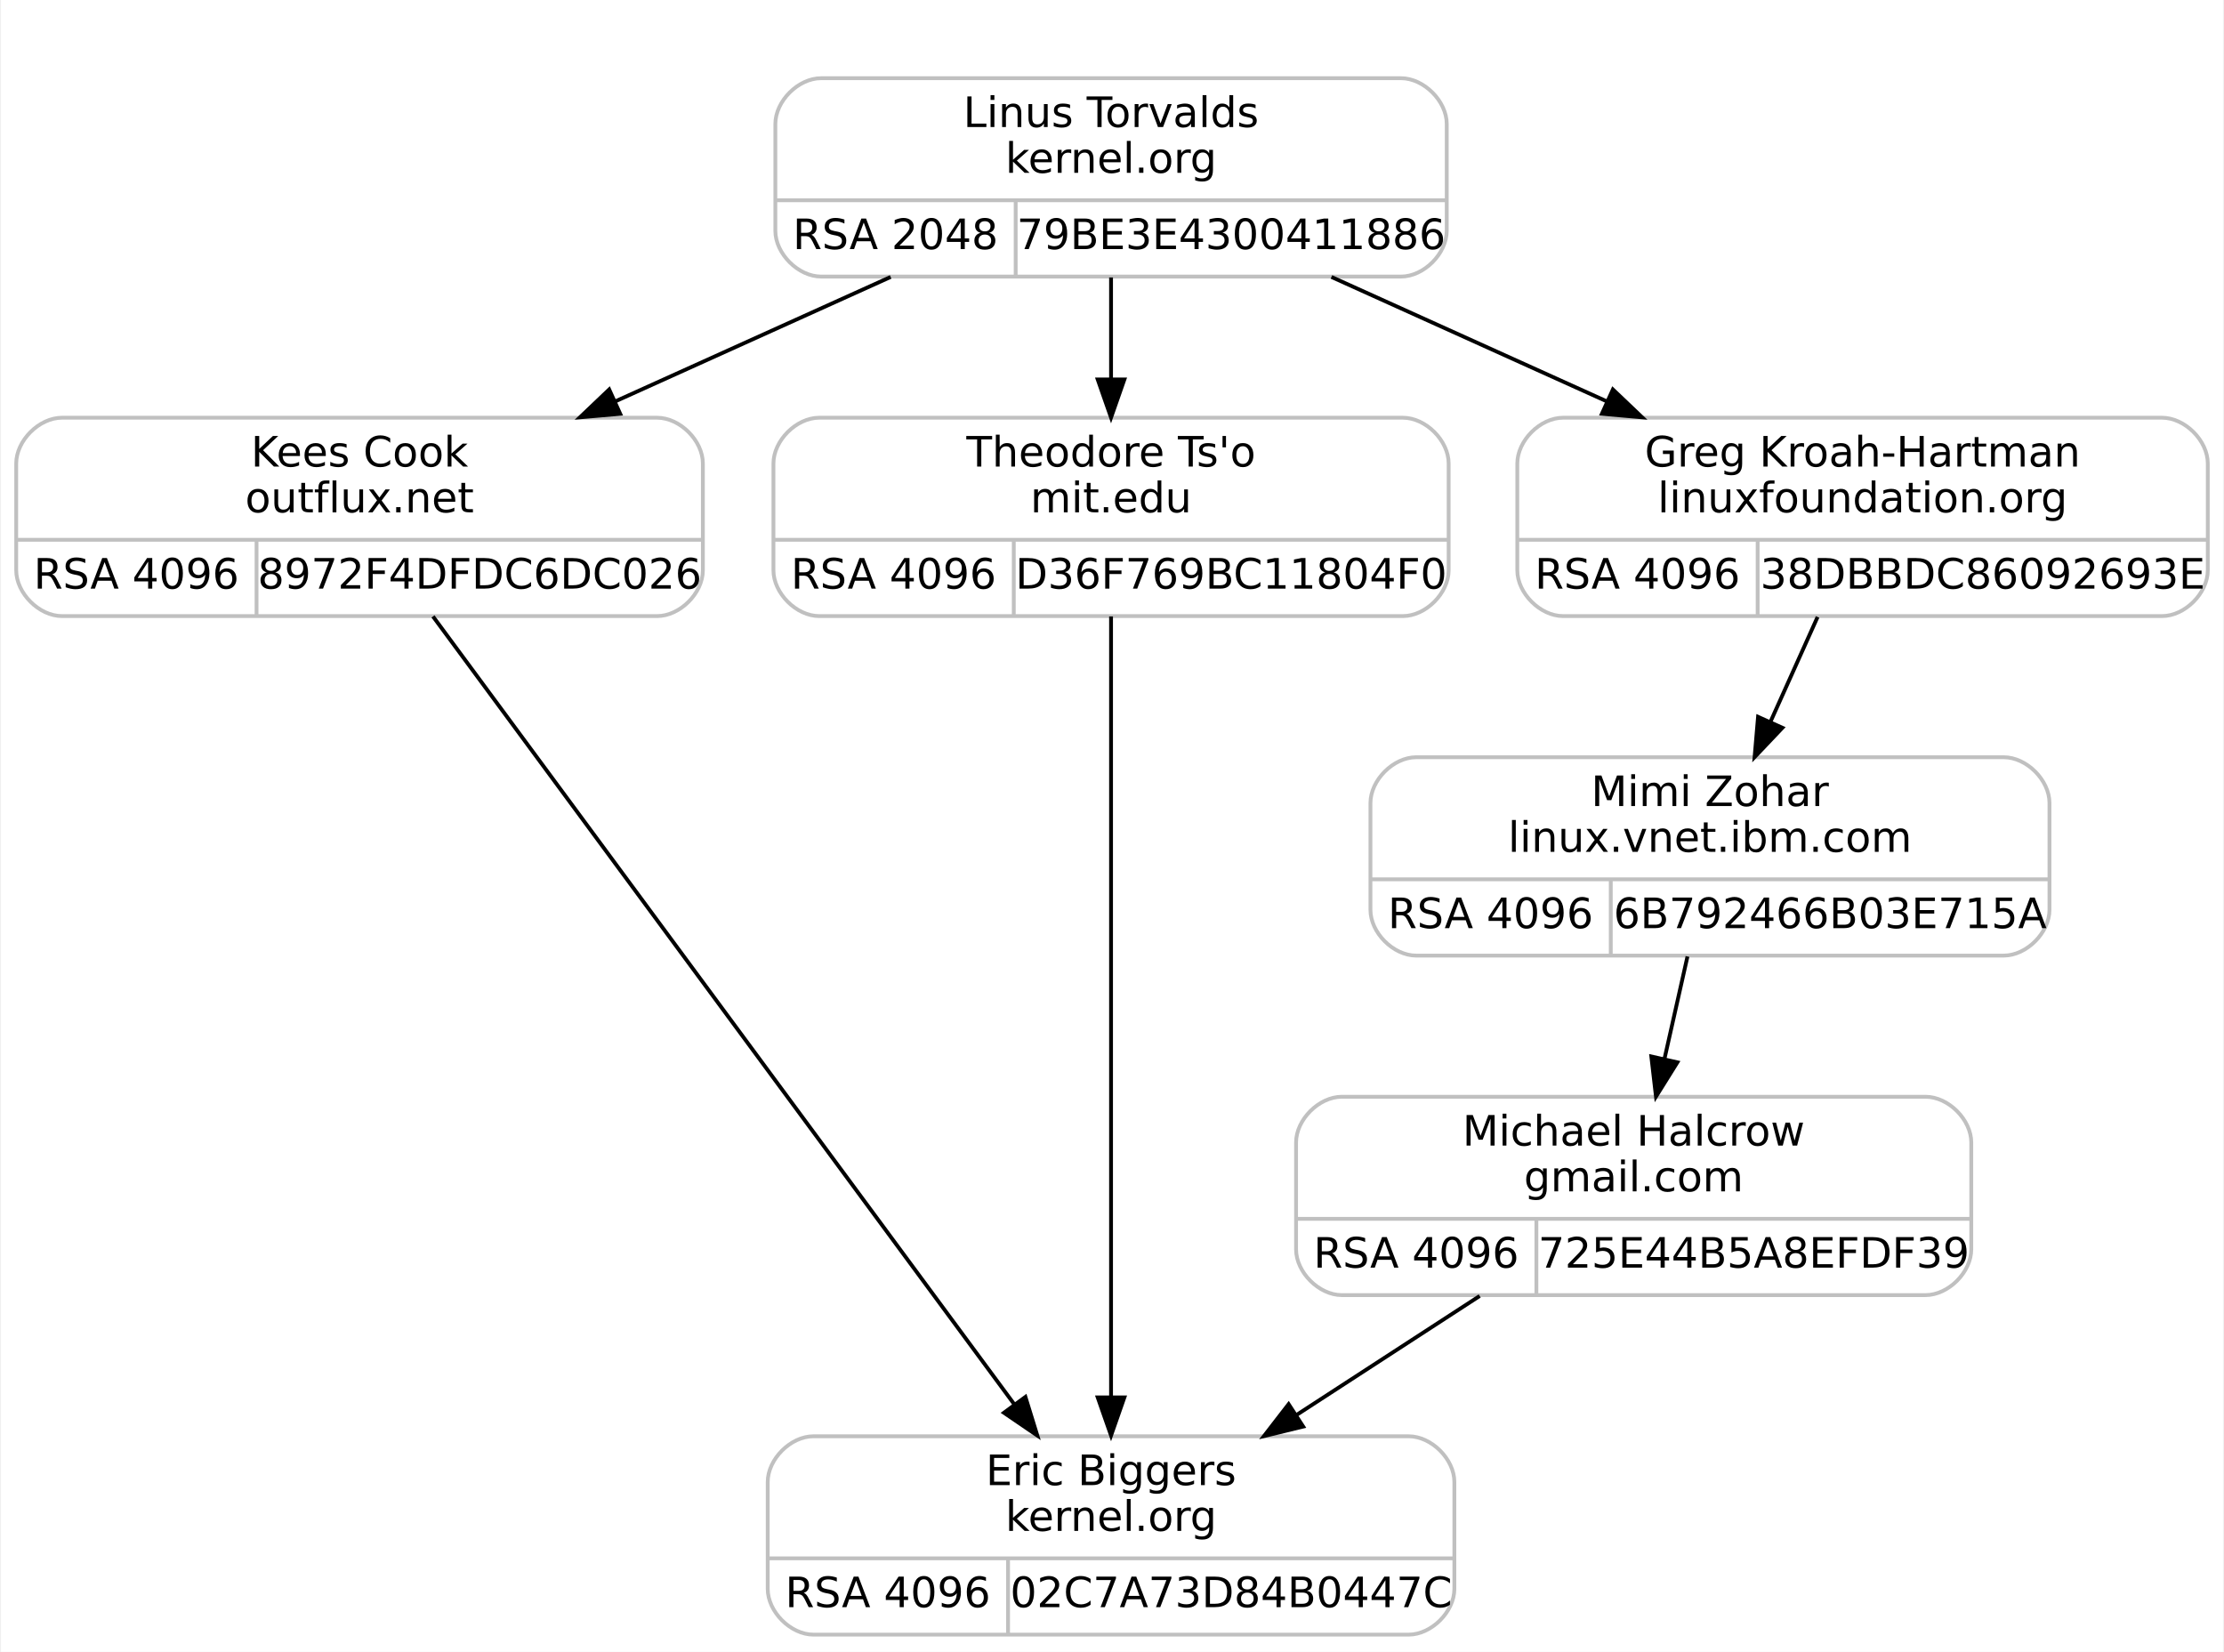
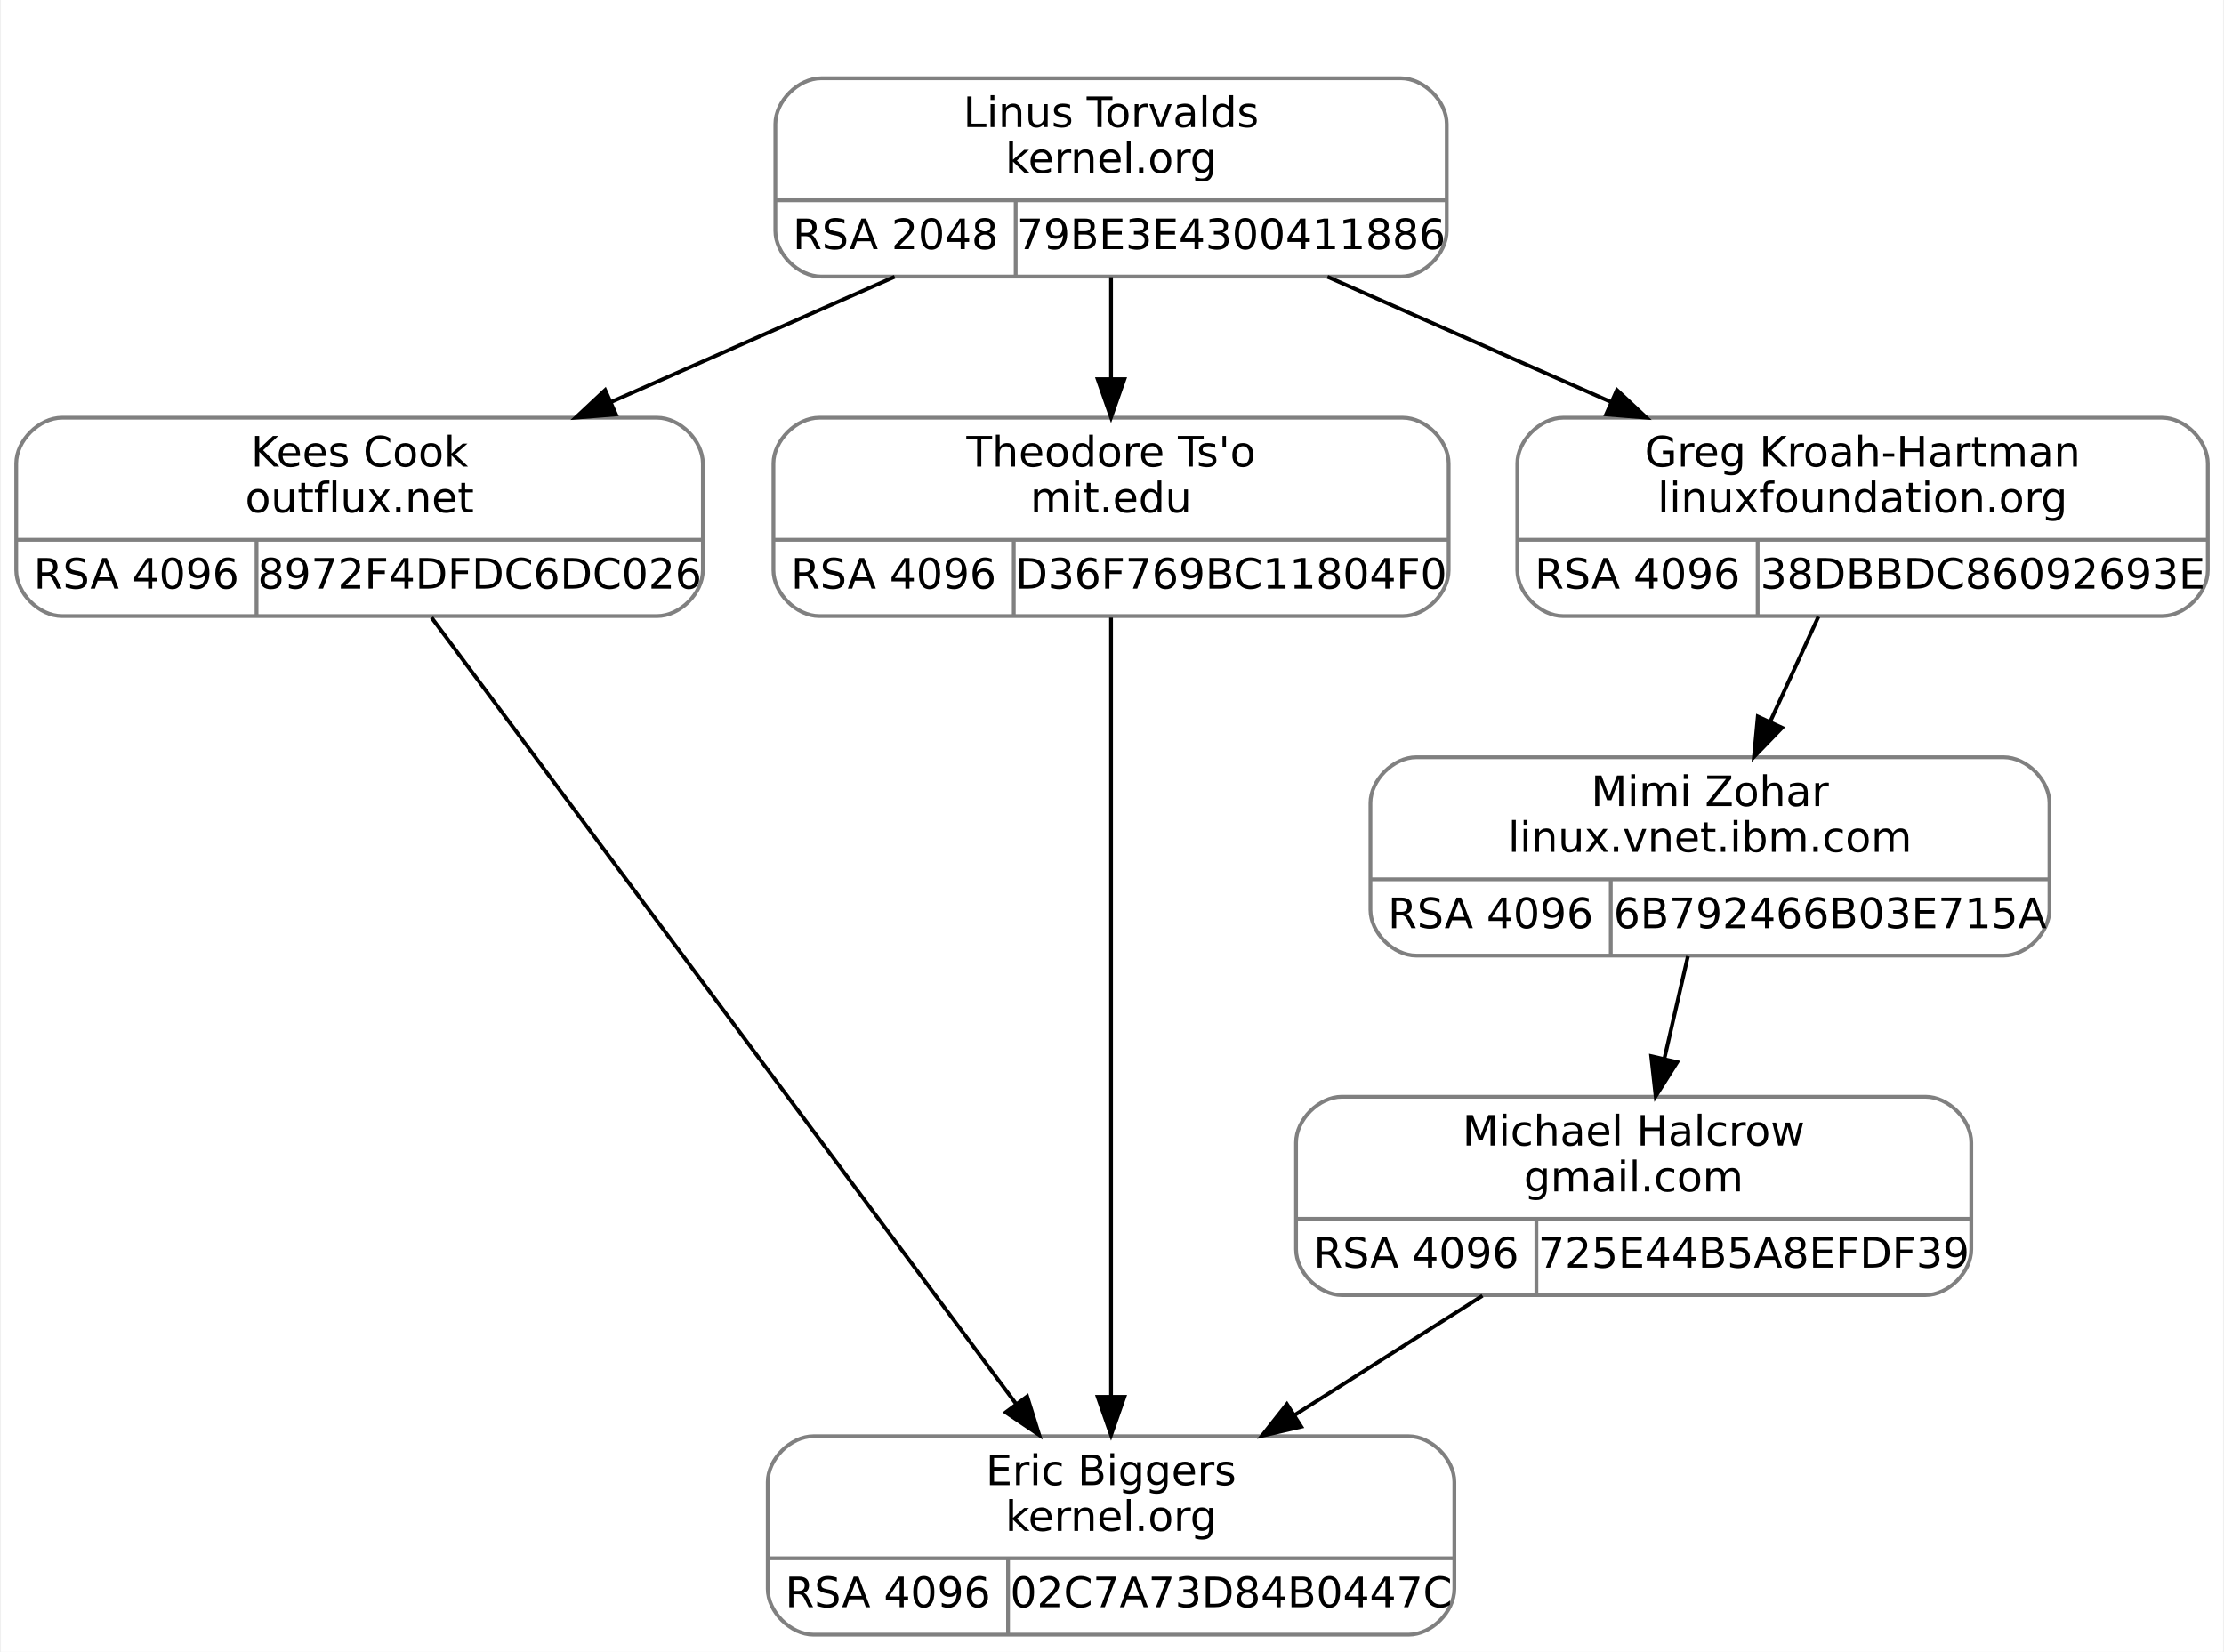
<svg xmlns="http://www.w3.org/2000/svg" width="583pt" height="433pt" viewBox="0.00 0.00 582.50 433.00">
  <g id="graph0" class="graph" transform="scale(1 1) rotate(0) translate(4 429)">
-     <polygon fill="#ffffff" stroke="transparent" points="-4,4 -4,-429 578.5,-429 578.5,4 -4,4" />
+     <polygon fill="white" stroke="transparent" points="-4,4 -4,-429 578.5,-429 578.5,4 -4,4" />
    <g id="clust1" class="cluster">
-       <polygon fill="none" stroke="#ffffff" points="191,-348 191,-417 383,-417 383,-348 191,-348" />
+       <polygon fill="none" stroke="white" points="191,-348 191,-417 383,-417 383,-348 191,-348" />
    </g>
    <g id="node1" class="node">
-       <path fill="none" stroke="#c0c0c0" d="M12,-267.5C12,-267.5 168,-267.5 168,-267.5 174,-267.5 180,-273.5 180,-279.5 180,-279.5 180,-307.5 180,-307.5 180,-313.5 174,-319.5 168,-319.5 168,-319.5 12,-319.5 12,-319.5 6,-319.5 0,-313.5 0,-307.5 0,-307.5 0,-279.5 0,-279.5 0,-273.5 6,-267.5 12,-267.5" />
-       <text text-anchor="middle" x="90" y="-306.7" font-family="droid sans,dejavu sans,helvetica" font-size="11.00" fill="#000000">Kees Cook</text>
-       <text text-anchor="middle" x="90" y="-294.7" font-family="droid sans,dejavu sans,helvetica" font-size="11.00" fill="#000000">outflux.net</text>
-       <polyline fill="none" stroke="#c0c0c0" points="0,-287.5 180,-287.5 " />
-       <text text-anchor="middle" x="31.5" y="-274.7" font-family="droid sans,dejavu sans,helvetica" font-size="11.00" fill="#000000">RSA 4096</text>
-       <polyline fill="none" stroke="#c0c0c0" points="63,-267.5 63,-287.5 " />
-       <text text-anchor="middle" x="121.5" y="-274.7" font-family="droid sans,dejavu sans,helvetica" font-size="11.00" fill="#000000">8972F4DFDC6DC026</text>
+       <path fill="none" stroke="gray" d="M12,-267.5C12,-267.5 168,-267.5 168,-267.5 174,-267.5 180,-273.5 180,-279.5 180,-279.5 180,-307.5 180,-307.5 180,-313.5 174,-319.5 168,-319.5 168,-319.5 12,-319.5 12,-319.5 6,-319.5 0,-313.5 0,-307.5 0,-307.5 0,-279.5 0,-279.5 0,-273.5 6,-267.5 12,-267.5" />
+       <text text-anchor="middle" x="90" y="-306.7" font-family="droid sans,dejavu sans,helvetica" font-size="11.00">Kees Cook</text>
+       <text text-anchor="middle" x="90" y="-294.7" font-family="droid sans,dejavu sans,helvetica" font-size="11.00">outflux.net</text>
+       <polyline fill="none" stroke="gray" points="0,-287.5 180,-287.5 " />
+       <text text-anchor="middle" x="31.5" y="-274.7" font-family="droid sans,dejavu sans,helvetica" font-size="11.00">RSA 4096</text>
+       <polyline fill="none" stroke="gray" points="63,-267.5 63,-287.5 " />
+       <text text-anchor="middle" x="121.5" y="-274.7" font-family="droid sans,dejavu sans,helvetica" font-size="11.00">8972F4DFDC6DC026</text>
    </g>
    <g id="node3" class="node">
-       <path fill="none" stroke="#c0c0c0" d="M209,-.5C209,-.5 365,-.5 365,-.5 371,-.5 377,-6.5 377,-12.5 377,-12.5 377,-40.5 377,-40.5 377,-46.5 371,-52.5 365,-52.5 365,-52.5 209,-52.5 209,-52.5 203,-52.5 197,-46.5 197,-40.5 197,-40.5 197,-12.5 197,-12.5 197,-6.5 203,-.5 209,-.5" />
-       <text text-anchor="middle" x="287" y="-39.7" font-family="droid sans,dejavu sans,helvetica" font-size="11.00" fill="#000000">Eric Biggers</text>
-       <text text-anchor="middle" x="287" y="-27.7" font-family="droid sans,dejavu sans,helvetica" font-size="11.00" fill="#000000">kernel.org</text>
-       <polyline fill="none" stroke="#c0c0c0" points="197,-20.5 377,-20.5 " />
-       <text text-anchor="middle" x="228.5" y="-7.7" font-family="droid sans,dejavu sans,helvetica" font-size="11.00" fill="#000000">RSA 4096</text>
-       <polyline fill="none" stroke="#c0c0c0" points="260,-.5 260,-20.5 " />
-       <text text-anchor="middle" x="318.5" y="-7.7" font-family="droid sans,dejavu sans,helvetica" font-size="11.00" fill="#000000">02C7A73D84B0447C</text>
+       <path fill="none" stroke="gray" d="M209,-0.5C209,-0.5 365,-0.5 365,-0.5 371,-0.5 377,-6.5 377,-12.5 377,-12.5 377,-40.5 377,-40.5 377,-46.5 371,-52.5 365,-52.5 365,-52.5 209,-52.5 209,-52.5 203,-52.5 197,-46.5 197,-40.5 197,-40.5 197,-12.5 197,-12.5 197,-6.5 203,-0.5 209,-0.5" />
+       <text text-anchor="middle" x="287" y="-39.7" font-family="droid sans,dejavu sans,helvetica" font-size="11.00">Eric Biggers</text>
+       <text text-anchor="middle" x="287" y="-27.7" font-family="droid sans,dejavu sans,helvetica" font-size="11.00">kernel.org</text>
+       <polyline fill="none" stroke="gray" points="197,-20.5 377,-20.5 " />
+       <text text-anchor="middle" x="228.5" y="-7.7" font-family="droid sans,dejavu sans,helvetica" font-size="11.00">RSA 4096</text>
+       <polyline fill="none" stroke="gray" points="260,-0.5 260,-20.5 " />
+       <text text-anchor="middle" x="318.5" y="-7.7" font-family="droid sans,dejavu sans,helvetica" font-size="11.00">02C7A73D84B0447C</text>
    </g>
    <g id="edge2" class="edge">
-       <path fill="none" stroke="#000000" d="M109.248,-267.413C144.997,-218.961 221.633,-115.094 261.588,-60.941" />
-       <polygon fill="#000000" stroke="#000000" points="264.553,-62.818 267.674,-52.693 258.92,-58.662 264.553,-62.818" />
+       <path fill="none" stroke="black" d="M108.89,-267.09C144.63,-219.01 222.15,-114.74 262.09,-61.01" />
+       <polygon fill="black" stroke="black" points="265.01,-62.95 268.17,-52.83 259.39,-58.77 265.01,-62.95" />
    </g>
    <g id="node2" class="node">
-       <path fill="none" stroke="#c0c0c0" d="M211,-356.5C211,-356.5 363,-356.5 363,-356.5 369,-356.5 375,-362.5 375,-368.5 375,-368.5 375,-396.5 375,-396.5 375,-402.5 369,-408.5 363,-408.5 363,-408.5 211,-408.5 211,-408.5 205,-408.5 199,-402.5 199,-396.5 199,-396.5 199,-368.5 199,-368.5 199,-362.5 205,-356.5 211,-356.5" />
-       <text text-anchor="middle" x="287" y="-395.7" font-family="droid sans,dejavu sans,helvetica" font-size="11.00" fill="#000000">Linus Torvalds</text>
-       <text text-anchor="middle" x="287" y="-383.7" font-family="droid sans,dejavu sans,helvetica" font-size="11.00" fill="#000000">kernel.org</text>
-       <polyline fill="none" stroke="#c0c0c0" points="199,-376.5 375,-376.5 " />
-       <text text-anchor="middle" x="230.5" y="-363.7" font-family="droid sans,dejavu sans,helvetica" font-size="11.00" fill="#000000">RSA 2048</text>
-       <polyline fill="none" stroke="#c0c0c0" points="262,-356.5 262,-376.5 " />
-       <text text-anchor="middle" x="318.5" y="-363.7" font-family="droid sans,dejavu sans,helvetica" font-size="11.00" fill="#000000">79BE3E4300411886</text>
+       <path fill="none" stroke="gray" d="M211,-356.5C211,-356.5 363,-356.5 363,-356.5 369,-356.5 375,-362.5 375,-368.5 375,-368.5 375,-396.5 375,-396.5 375,-402.5 369,-408.5 363,-408.5 363,-408.5 211,-408.5 211,-408.5 205,-408.5 199,-402.5 199,-396.5 199,-396.5 199,-368.5 199,-368.5 199,-362.5 205,-356.5 211,-356.5" />
+       <text text-anchor="middle" x="287" y="-395.7" font-family="droid sans,dejavu sans,helvetica" font-size="11.00">Linus Torvalds</text>
+       <text text-anchor="middle" x="287" y="-383.7" font-family="droid sans,dejavu sans,helvetica" font-size="11.00">kernel.org</text>
+       <polyline fill="none" stroke="gray" points="199,-376.5 375,-376.5 " />
+       <text text-anchor="middle" x="230.5" y="-363.7" font-family="droid sans,dejavu sans,helvetica" font-size="11.00">RSA 2048</text>
+       <polyline fill="none" stroke="gray" points="262,-356.5 262,-376.5 " />
+       <text text-anchor="middle" x="318.5" y="-363.7" font-family="droid sans,dejavu sans,helvetica" font-size="11.00">79BE3E4300411886</text>
    </g>
    <g id="edge1" class="edge">
-       <path fill="none" stroke="#000000" d="M229.225,-356.398C206.573,-346.165 180.434,-334.356 156.965,-323.753" />
-       <polygon fill="#000000" stroke="#000000" points="158.328,-320.529 147.774,-319.601 155.446,-326.908 158.328,-320.529" />
+       <path fill="none" stroke="black" d="M230.28,-356.45C207.1,-346.22 180.13,-334.31 156.07,-323.68" />
+       <polygon fill="black" stroke="black" points="157.22,-320.36 146.66,-319.52 154.39,-326.76 157.22,-320.36" />
    </g>
    <g id="node4" class="node">
-       <path fill="none" stroke="#c0c0c0" d="M210.5,-267.5C210.5,-267.5 363.5,-267.5 363.5,-267.5 369.5,-267.5 375.5,-273.5 375.5,-279.5 375.5,-279.5 375.5,-307.5 375.5,-307.5 375.5,-313.5 369.5,-319.5 363.5,-319.5 363.5,-319.5 210.5,-319.5 210.5,-319.5 204.5,-319.5 198.5,-313.5 198.5,-307.5 198.5,-307.5 198.5,-279.5 198.5,-279.5 198.5,-273.5 204.5,-267.5 210.5,-267.5" />
-       <text text-anchor="middle" x="287" y="-306.7" font-family="droid sans,dejavu sans,helvetica" font-size="11.00" fill="#000000">Theodore Ts'o</text>
-       <text text-anchor="middle" x="287" y="-294.7" font-family="droid sans,dejavu sans,helvetica" font-size="11.00" fill="#000000">mit.edu</text>
-       <polyline fill="none" stroke="#c0c0c0" points="198.5,-287.5 375.5,-287.5 " />
-       <text text-anchor="middle" x="230" y="-274.7" font-family="droid sans,dejavu sans,helvetica" font-size="11.00" fill="#000000">RSA 4096</text>
-       <polyline fill="none" stroke="#c0c0c0" points="261.5,-267.5 261.5,-287.5 " />
-       <text text-anchor="middle" x="318.5" y="-274.7" font-family="droid sans,dejavu sans,helvetica" font-size="11.00" fill="#000000">D36F769BC11804F0</text>
+       <path fill="none" stroke="gray" d="M210.5,-267.5C210.5,-267.5 363.5,-267.5 363.5,-267.5 369.5,-267.5 375.5,-273.5 375.5,-279.5 375.5,-279.5 375.5,-307.5 375.5,-307.5 375.5,-313.5 369.5,-319.5 363.5,-319.5 363.5,-319.5 210.5,-319.5 210.5,-319.5 204.5,-319.5 198.5,-313.5 198.5,-307.5 198.5,-307.5 198.5,-279.5 198.5,-279.5 198.5,-273.5 204.5,-267.5 210.5,-267.5" />
+       <text text-anchor="middle" x="287" y="-306.7" font-family="droid sans,dejavu sans,helvetica" font-size="11.00">Theodore Ts'o</text>
+       <text text-anchor="middle" x="287" y="-294.7" font-family="droid sans,dejavu sans,helvetica" font-size="11.00">mit.edu</text>
+       <polyline fill="none" stroke="gray" points="198.5,-287.5 375.5,-287.5 " />
+       <text text-anchor="middle" x="230" y="-274.7" font-family="droid sans,dejavu sans,helvetica" font-size="11.00">RSA 4096</text>
+       <polyline fill="none" stroke="gray" points="261.5,-267.5 261.5,-287.5 " />
+       <text text-anchor="middle" x="318.5" y="-274.7" font-family="droid sans,dejavu sans,helvetica" font-size="11.00">D36F769BC11804F0</text>
    </g>
    <g id="edge3" class="edge">
-       <path fill="none" stroke="#000000" d="M287,-356.278C287,-347.95 287,-338.587 287,-329.684" />
-       <polygon fill="#000000" stroke="#000000" points="290.5,-329.534 287,-319.534 283.5,-329.534 290.5,-329.534" />
+       <path fill="none" stroke="black" d="M287,-356.34C287,-348.04 287,-338.65 287,-329.75" />
+       <polygon fill="black" stroke="black" points="290.5,-329.61 287,-319.61 283.5,-329.61 290.5,-329.61" />
    </g>
    <g id="node5" class="node">
-       <path fill="none" stroke="#c0c0c0" d="M405.5,-267.5C405.5,-267.5 562.5,-267.5 562.5,-267.5 568.5,-267.5 574.5,-273.5 574.5,-279.5 574.5,-279.5 574.5,-307.5 574.5,-307.5 574.5,-313.5 568.5,-319.5 562.5,-319.5 562.5,-319.5 405.5,-319.5 405.5,-319.5 399.5,-319.5 393.5,-313.5 393.5,-307.5 393.5,-307.5 393.5,-279.5 393.5,-279.5 393.5,-273.5 399.5,-267.5 405.5,-267.5" />
-       <text text-anchor="middle" x="484" y="-306.7" font-family="droid sans,dejavu sans,helvetica" font-size="11.00" fill="#000000">Greg Kroah-Hartman</text>
-       <text text-anchor="middle" x="484" y="-294.7" font-family="droid sans,dejavu sans,helvetica" font-size="11.00" fill="#000000">linuxfoundation.org</text>
-       <polyline fill="none" stroke="#c0c0c0" points="393.5,-287.5 574.5,-287.5 " />
-       <text text-anchor="middle" x="425" y="-274.7" font-family="droid sans,dejavu sans,helvetica" font-size="11.00" fill="#000000">RSA 4096</text>
-       <polyline fill="none" stroke="#c0c0c0" points="456.5,-267.5 456.5,-287.5 " />
-       <text text-anchor="middle" x="515.5" y="-274.7" font-family="droid sans,dejavu sans,helvetica" font-size="11.00" fill="#000000">38DBBDC86092693E</text>
+       <path fill="none" stroke="gray" d="M405.5,-267.5C405.5,-267.5 562.5,-267.5 562.5,-267.5 568.5,-267.5 574.5,-273.5 574.5,-279.5 574.5,-279.5 574.5,-307.5 574.5,-307.5 574.5,-313.5 568.5,-319.5 562.5,-319.5 562.5,-319.5 405.5,-319.5 405.5,-319.5 399.5,-319.5 393.5,-313.5 393.5,-307.5 393.5,-307.5 393.5,-279.5 393.5,-279.5 393.5,-273.5 399.5,-267.5 405.5,-267.5" />
+       <text text-anchor="middle" x="484" y="-306.7" font-family="droid sans,dejavu sans,helvetica" font-size="11.00">Greg Kroah-Hartman</text>
+       <text text-anchor="middle" x="484" y="-294.7" font-family="droid sans,dejavu sans,helvetica" font-size="11.00">linuxfoundation.org</text>
+       <polyline fill="none" stroke="gray" points="393.5,-287.5 574.5,-287.5 " />
+       <text text-anchor="middle" x="425" y="-274.7" font-family="droid sans,dejavu sans,helvetica" font-size="11.00">RSA 4096</text>
+       <polyline fill="none" stroke="gray" points="456.5,-267.5 456.5,-287.5 " />
+       <text text-anchor="middle" x="515.5" y="-274.7" font-family="droid sans,dejavu sans,helvetica" font-size="11.00">38DBBDC86092693E</text>
    </g>
    <g id="edge5" class="edge">
-       <path fill="none" stroke="#000000" d="M344.775,-356.398C367.427,-346.165 393.566,-334.356 417.035,-323.753" />
-       <polygon fill="#000000" stroke="#000000" points="418.553,-326.908 426.226,-319.601 415.671,-320.529 418.553,-326.908" />
+       <path fill="none" stroke="black" d="M343.72,-356.45C366.9,-346.22 393.87,-334.31 417.93,-323.68" />
+       <polygon fill="black" stroke="black" points="419.61,-326.76 427.34,-319.52 416.78,-320.36 419.61,-326.76" />
    </g>
    <g id="edge4" class="edge">
-       <path fill="none" stroke="#000000" d="M287,-267.413C287,-219.559 287,-117.65 287,-62.969" />
-       <polygon fill="#000000" stroke="#000000" points="290.5,-62.693 287,-52.693 283.5,-62.693 290.5,-62.693" />
+       <path fill="none" stroke="black" d="M287,-267.09C287,-219.6 287,-117.31 287,-63.02" />
+       <polygon fill="black" stroke="black" points="290.5,-62.83 287,-52.83 283.5,-62.83 290.5,-62.83" />
    </g>
    <g id="node6" class="node">
-       <path fill="none" stroke="#c0c0c0" d="M367,-178.5C367,-178.5 521,-178.5 521,-178.5 527,-178.5 533,-184.5 533,-190.5 533,-190.5 533,-218.5 533,-218.5 533,-224.5 527,-230.5 521,-230.5 521,-230.5 367,-230.5 367,-230.5 361,-230.5 355,-224.5 355,-218.5 355,-218.5 355,-190.5 355,-190.5 355,-184.5 361,-178.5 367,-178.5" />
-       <text text-anchor="middle" x="444" y="-217.7" font-family="droid sans,dejavu sans,helvetica" font-size="11.00" fill="#000000">Mimi Zohar</text>
-       <text text-anchor="middle" x="444" y="-205.7" font-family="droid sans,dejavu sans,helvetica" font-size="11.00" fill="#000000">linux.vnet.ibm.com</text>
-       <polyline fill="none" stroke="#c0c0c0" points="355,-198.5 533,-198.5 " />
-       <text text-anchor="middle" x="386.5" y="-185.7" font-family="droid sans,dejavu sans,helvetica" font-size="11.00" fill="#000000">RSA 4096</text>
-       <polyline fill="none" stroke="#c0c0c0" points="418,-178.5 418,-198.5 " />
-       <text text-anchor="middle" x="475.5" y="-185.7" font-family="droid sans,dejavu sans,helvetica" font-size="11.00" fill="#000000">6B792466B03E715A</text>
+       <path fill="none" stroke="gray" d="M367,-178.5C367,-178.5 521,-178.5 521,-178.5 527,-178.5 533,-184.5 533,-190.5 533,-190.5 533,-218.5 533,-218.5 533,-224.5 527,-230.5 521,-230.5 521,-230.5 367,-230.5 367,-230.5 361,-230.5 355,-224.5 355,-218.5 355,-218.5 355,-190.5 355,-190.5 355,-184.5 361,-178.5 367,-178.5" />
+       <text text-anchor="middle" x="444" y="-217.7" font-family="droid sans,dejavu sans,helvetica" font-size="11.00">Mimi Zohar</text>
+       <text text-anchor="middle" x="444" y="-205.7" font-family="droid sans,dejavu sans,helvetica" font-size="11.00">linux.vnet.ibm.com</text>
+       <polyline fill="none" stroke="gray" points="355,-198.5 533,-198.5 " />
+       <text text-anchor="middle" x="386.5" y="-185.7" font-family="droid sans,dejavu sans,helvetica" font-size="11.00">RSA 4096</text>
+       <polyline fill="none" stroke="gray" points="418,-178.5 418,-198.5 " />
+       <text text-anchor="middle" x="475.5" y="-185.7" font-family="droid sans,dejavu sans,helvetica" font-size="11.00">6B792466B03E715A</text>
    </g>
    <g id="edge6" class="edge">
-       <path fill="none" stroke="#000000" d="M472.215,-267.278C468.35,-258.678 463.989,-248.975 459.872,-239.815" />
-       <polygon fill="#000000" stroke="#000000" points="462.993,-238.22 455.701,-230.534 456.608,-241.09 462.993,-238.22" />
+       <path fill="none" stroke="black" d="M472.43,-267.34C468.49,-258.77 464.02,-249.04 459.81,-239.88" />
+       <polygon fill="black" stroke="black" points="462.9,-238.23 455.54,-230.61 456.54,-241.16 462.9,-238.23" />
    </g>
    <g id="node7" class="node">
-       <path fill="none" stroke="#c0c0c0" d="M347.5,-89.5C347.5,-89.5 500.5,-89.5 500.5,-89.5 506.5,-89.5 512.5,-95.5 512.5,-101.5 512.5,-101.5 512.5,-129.5 512.5,-129.5 512.5,-135.5 506.5,-141.5 500.5,-141.5 500.5,-141.5 347.5,-141.5 347.5,-141.5 341.5,-141.5 335.5,-135.5 335.5,-129.5 335.5,-129.5 335.5,-101.5 335.5,-101.5 335.5,-95.5 341.5,-89.5 347.5,-89.5" />
-       <text text-anchor="middle" x="424" y="-128.7" font-family="droid sans,dejavu sans,helvetica" font-size="11.00" fill="#000000">Michael Halcrow</text>
-       <text text-anchor="middle" x="424" y="-116.7" font-family="droid sans,dejavu sans,helvetica" font-size="11.00" fill="#000000">gmail.com</text>
-       <polyline fill="none" stroke="#c0c0c0" points="335.5,-109.5 512.5,-109.5 " />
-       <text text-anchor="middle" x="367" y="-96.7" font-family="droid sans,dejavu sans,helvetica" font-size="11.00" fill="#000000">RSA 4096</text>
-       <polyline fill="none" stroke="#c0c0c0" points="398.5,-89.5 398.5,-109.5 " />
-       <text text-anchor="middle" x="455.5" y="-96.7" font-family="droid sans,dejavu sans,helvetica" font-size="11.00" fill="#000000">725E44B5A8EFDF39</text>
+       <path fill="none" stroke="gray" d="M347.5,-89.5C347.5,-89.5 500.5,-89.5 500.5,-89.5 506.5,-89.5 512.5,-95.5 512.5,-101.5 512.5,-101.5 512.5,-129.5 512.5,-129.5 512.5,-135.5 506.5,-141.5 500.5,-141.5 500.5,-141.5 347.5,-141.5 347.5,-141.5 341.5,-141.5 335.5,-135.5 335.5,-129.5 335.5,-129.5 335.5,-101.5 335.5,-101.5 335.5,-95.5 341.5,-89.5 347.5,-89.5" />
+       <text text-anchor="middle" x="424" y="-128.7" font-family="droid sans,dejavu sans,helvetica" font-size="11.00">Michael Halcrow</text>
+       <text text-anchor="middle" x="424" y="-116.7" font-family="droid sans,dejavu sans,helvetica" font-size="11.00">gmail.com</text>
+       <polyline fill="none" stroke="gray" points="335.5,-109.5 512.5,-109.5 " />
+       <text text-anchor="middle" x="367" y="-96.7" font-family="droid sans,dejavu sans,helvetica" font-size="11.00">RSA 4096</text>
+       <polyline fill="none" stroke="gray" points="398.5,-89.5 398.5,-109.5 " />
+       <text text-anchor="middle" x="455.5" y="-96.7" font-family="droid sans,dejavu sans,helvetica" font-size="11.00">725E44B5A8EFDF39</text>
    </g>
    <g id="edge7" class="edge">
-       <path fill="none" stroke="#000000" d="M438.108,-178.278C436.216,-169.859 434.086,-160.383 432.066,-151.394" />
-       <polygon fill="#000000" stroke="#000000" points="435.458,-150.523 429.85,-141.534 428.628,-152.058 435.458,-150.523" />
+       <path fill="none" stroke="black" d="M438.22,-178.34C436.29,-169.95 434.1,-160.45 432.04,-151.46" />
+       <polygon fill="black" stroke="black" points="435.42,-150.57 429.77,-141.61 428.6,-152.14 435.42,-150.57" />
    </g>
    <g id="edge8" class="edge">
-       <path fill="none" stroke="#000000" d="M383.637,-89.278C368.586,-79.501 351.341,-68.299 335.625,-58.089" />
-       <polygon fill="#000000" stroke="#000000" points="337.368,-55.047 327.075,-52.534 333.554,-60.917 337.368,-55.047" />
+       <path fill="none" stroke="black" d="M384.37,-89.34C369.04,-79.6 351.34,-68.36 335.27,-58.15" />
+       <polygon fill="black" stroke="black" points="336.86,-55.01 326.54,-52.61 333.1,-60.92 336.86,-55.01" />
    </g>
  </g>
</svg>
